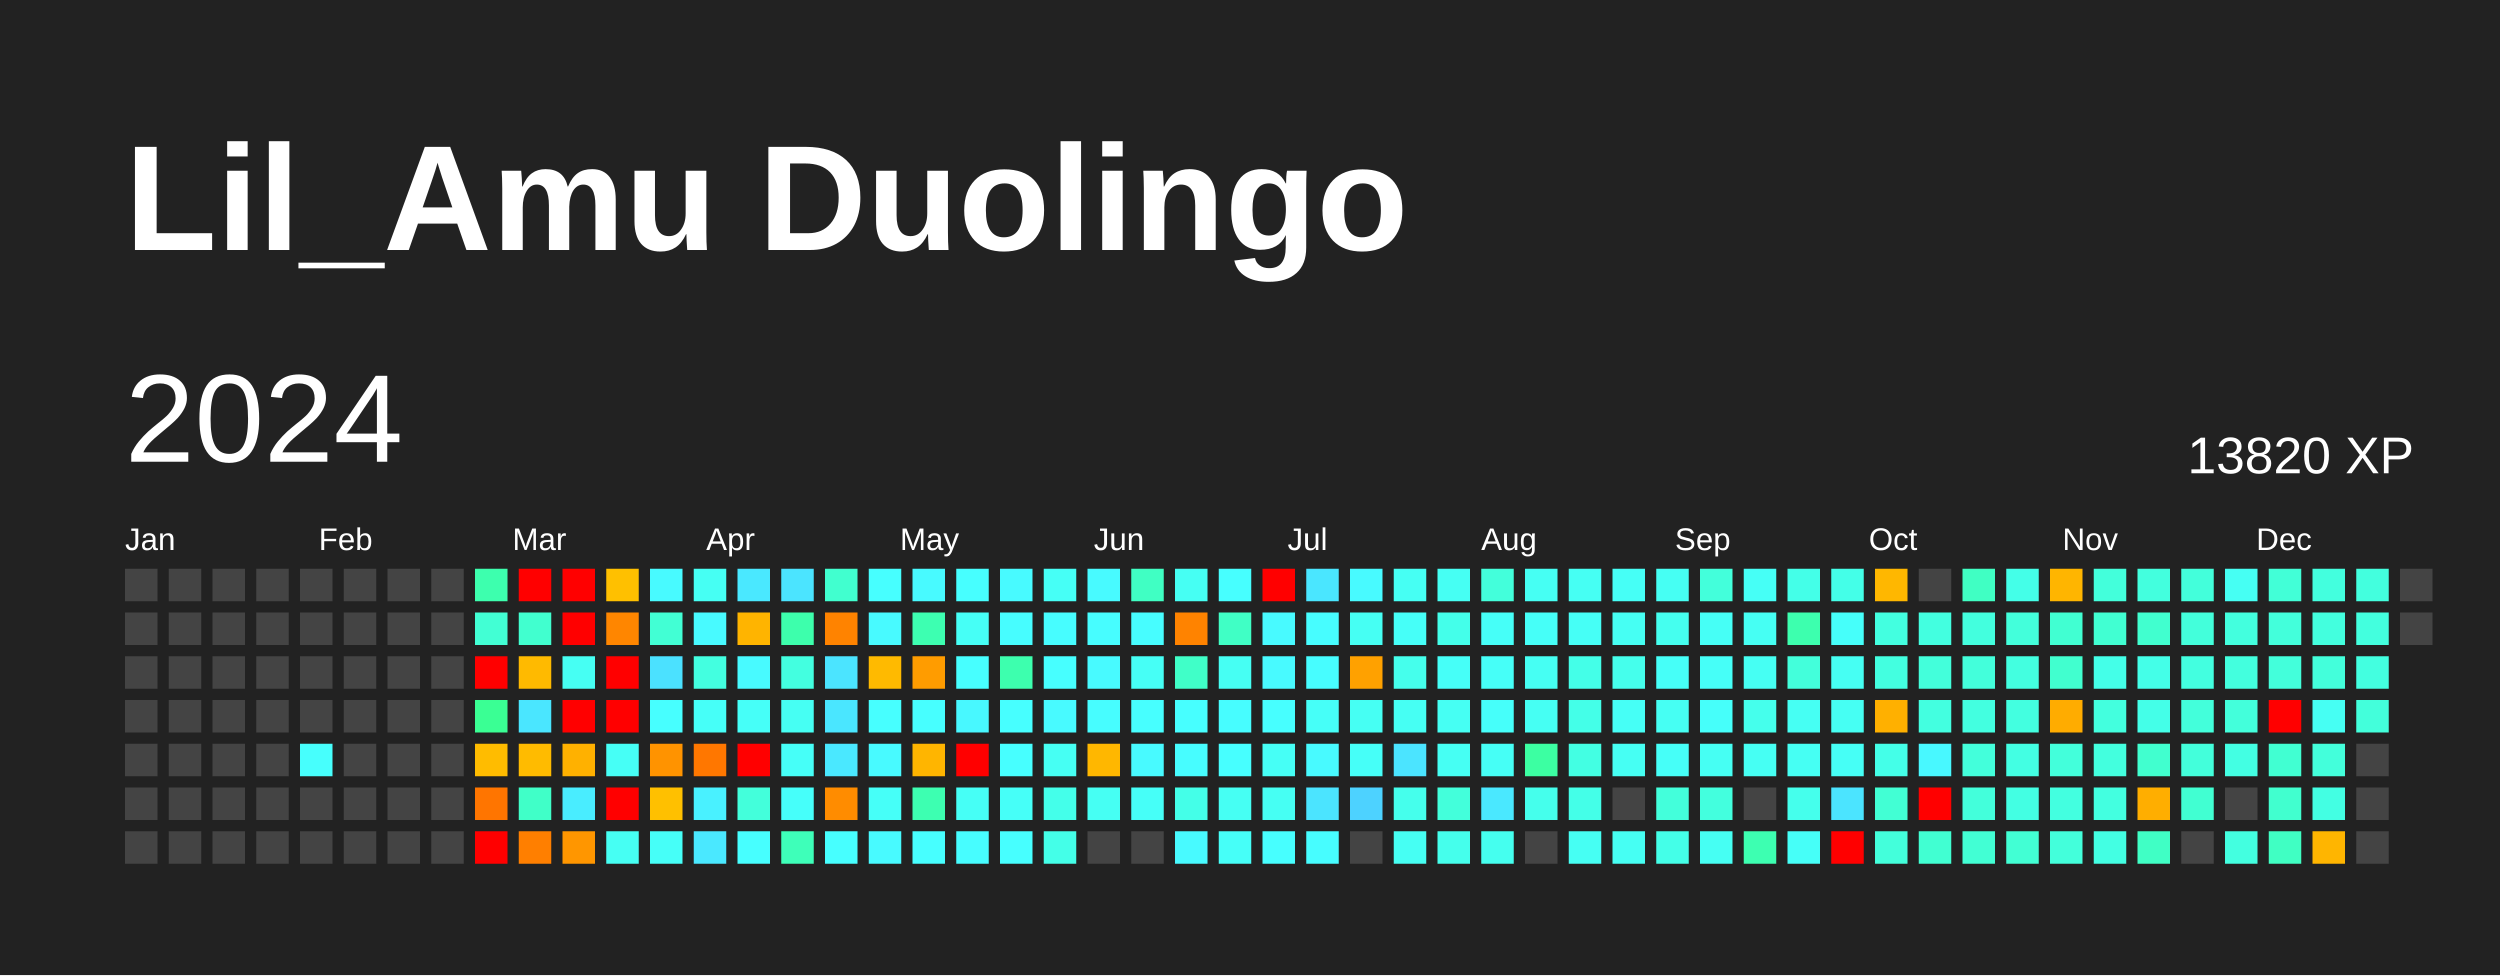
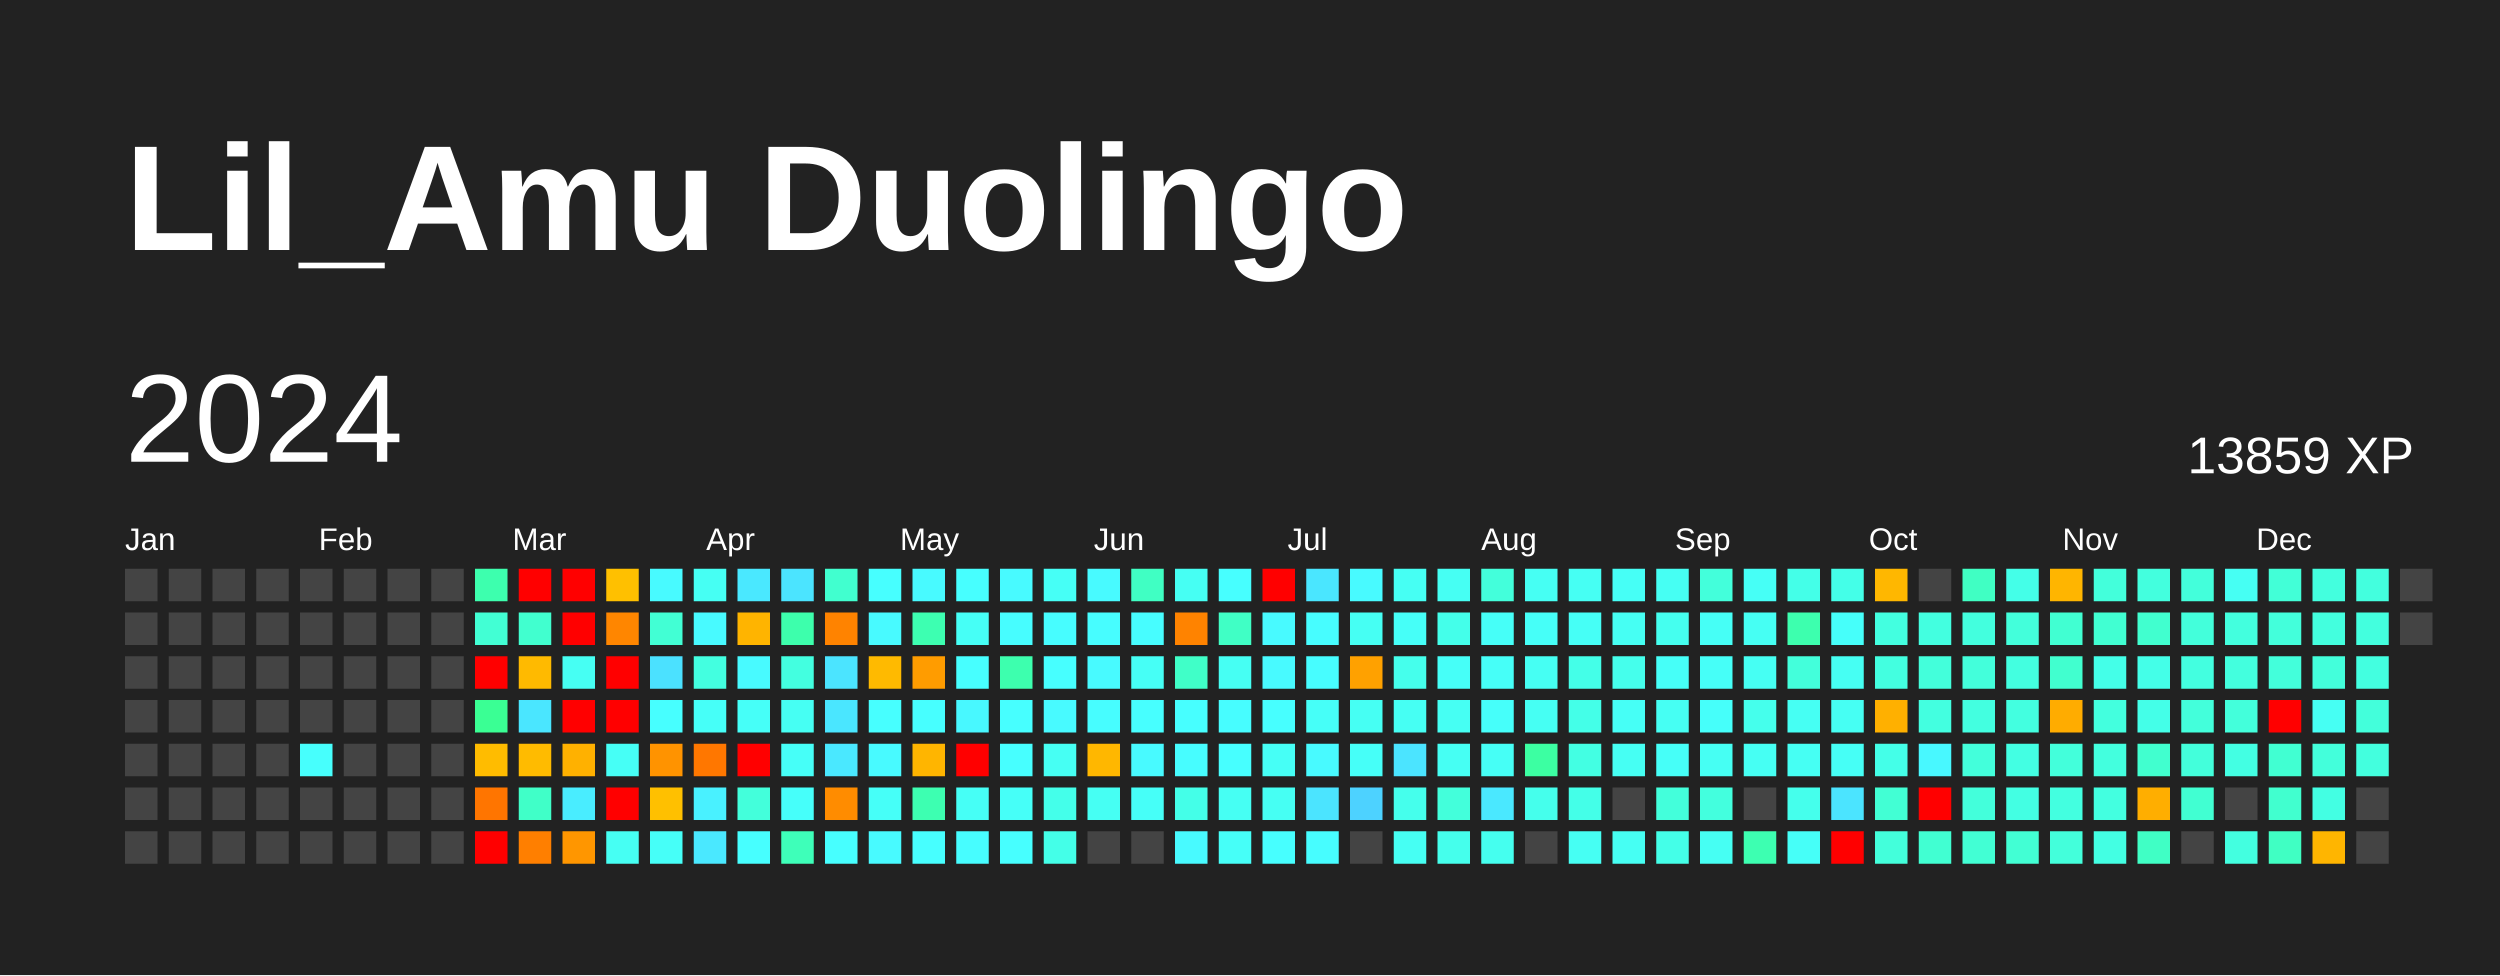
<svg xmlns="http://www.w3.org/2000/svg" baseProfile="full" height="78mm" version="1.1" viewBox="0,0,200,78" width="200mm">
  <defs />
  <rect fill="#222222" height="78" width="200" x="0" y="0" />
  <text fill="#FFFFFF" style="font-size:12px; font-family:Arial; font-weight:bold;" x="10" y="20">Lil_Amu Duolingo</text>
  <text dominant-baseline="hanging" fill="#FFFFFF" style="font-size:10.0px; font-family:Arial;" x="10" y="30">2024</text>
-   <text dominant-baseline="hanging" fill="#FFFFFF" style="font-size:4.125px; font-family:Arial;" x="175" y="35">13820 XP</text>
+   <text dominant-baseline="hanging" fill="#FFFFFF" style="font-size:4.125px; font-family:Arial;" x="175" y="35">13859 XP</text>
  <text fill="#FFFFFF" style="font-size:2.5px; font-family:Arial" x="10.0" y="44">Jan</text>
  <text fill="#FFFFFF" style="font-size:2.5px; font-family:Arial" x="25.5" y="44">Feb</text>
  <text fill="#FFFFFF" style="font-size:2.5px; font-family:Arial" x="41.0" y="44">Mar</text>
  <text fill="#FFFFFF" style="font-size:2.5px; font-family:Arial" x="56.5" y="44">Apr</text>
  <text fill="#FFFFFF" style="font-size:2.5px; font-family:Arial" x="72.0" y="44">May</text>
  <text fill="#FFFFFF" style="font-size:2.5px; font-family:Arial" x="87.5" y="44">Jun</text>
  <text fill="#FFFFFF" style="font-size:2.5px; font-family:Arial" x="103.0" y="44">Jul</text>
  <text fill="#FFFFFF" style="font-size:2.5px; font-family:Arial" x="118.5" y="44">Aug</text>
  <text fill="#FFFFFF" style="font-size:2.5px; font-family:Arial" x="134.0" y="44">Sep</text>
  <text fill="#FFFFFF" style="font-size:2.5px; font-family:Arial" x="149.5" y="44">Oct</text>
  <text fill="#FFFFFF" style="font-size:2.5px; font-family:Arial" x="165.0" y="44">Nov</text>
  <text fill="#FFFFFF" style="font-size:2.5px; font-family:Arial" x="180.5" y="44">Dec</text>
  <rect fill="#444444" height="2.6" width="2.6" x="10.0" y="45.5" />
  <rect fill="#444444" height="2.6" width="2.6" x="10.0" y="49.0" />
  <rect fill="#444444" height="2.6" width="2.6" x="10.0" y="52.5" />
  <rect fill="#444444" height="2.6" width="2.6" x="10.0" y="56.0" />
  <rect fill="#444444" height="2.6" width="2.6" x="10.0" y="59.5" />
  <rect fill="#444444" height="2.6" width="2.6" x="10.0" y="63.0" />
  <rect fill="#444444" height="2.6" width="2.6" x="10.0" y="66.5" />
  <rect fill="#444444" height="2.6" width="2.6" x="13.5" y="45.5" />
  <rect fill="#444444" height="2.6" width="2.6" x="13.5" y="49.0" />
  <rect fill="#444444" height="2.6" width="2.6" x="13.5" y="52.5" />
  <rect fill="#444444" height="2.6" width="2.6" x="13.5" y="56.0" />
  <rect fill="#444444" height="2.6" width="2.6" x="13.5" y="59.5" />
  <rect fill="#444444" height="2.6" width="2.6" x="13.5" y="63.0" />
  <rect fill="#444444" height="2.6" width="2.6" x="13.5" y="66.5" />
  <rect fill="#444444" height="2.6" width="2.6" x="17.0" y="45.5" />
  <rect fill="#444444" height="2.6" width="2.6" x="17.0" y="49.0" />
  <rect fill="#444444" height="2.6" width="2.6" x="17.0" y="52.5" />
  <rect fill="#444444" height="2.6" width="2.6" x="17.0" y="56.0" />
  <rect fill="#444444" height="2.6" width="2.6" x="17.0" y="59.5" />
  <rect fill="#444444" height="2.6" width="2.6" x="17.0" y="63.0" />
  <rect fill="#444444" height="2.6" width="2.6" x="17.0" y="66.5" />
  <rect fill="#444444" height="2.6" width="2.6" x="20.5" y="45.5" />
  <rect fill="#444444" height="2.6" width="2.6" x="20.5" y="49.0" />
  <rect fill="#444444" height="2.6" width="2.6" x="20.5" y="52.5" />
  <rect fill="#444444" height="2.6" width="2.6" x="20.5" y="56.0" />
  <rect fill="#444444" height="2.6" width="2.6" x="20.5" y="59.5" />
  <rect fill="#444444" height="2.6" width="2.6" x="20.5" y="63.0" />
  <rect fill="#444444" height="2.6" width="2.6" x="20.5" y="66.5" />
  <rect fill="#444444" height="2.6" width="2.6" x="24.0" y="45.5" />
  <rect fill="#444444" height="2.6" width="2.6" x="24.0" y="49.0" />
  <rect fill="#444444" height="2.6" width="2.6" x="24.0" y="52.5" />
  <rect fill="#444444" height="2.6" width="2.6" x="24.0" y="56.0" />
  <rect fill="#47fffd" height="2.6" width="2.6" x="24.0" y="59.5" />
  <rect fill="#444444" height="2.6" width="2.6" x="24.0" y="63.0" />
  <rect fill="#444444" height="2.6" width="2.6" x="24.0" y="66.5" />
  <rect fill="#444444" height="2.6" width="2.6" x="27.5" y="45.5" />
  <rect fill="#444444" height="2.6" width="2.6" x="27.5" y="49.0" />
  <rect fill="#444444" height="2.6" width="2.6" x="27.5" y="52.5" />
  <rect fill="#444444" height="2.6" width="2.6" x="27.5" y="56.0" />
  <rect fill="#444444" height="2.6" width="2.6" x="27.5" y="59.5" />
  <rect fill="#444444" height="2.6" width="2.6" x="27.5" y="63.0" />
  <rect fill="#444444" height="2.6" width="2.6" x="27.5" y="66.5" />
  <rect fill="#444444" height="2.6" width="2.6" x="31.0" y="45.5" />
  <rect fill="#444444" height="2.6" width="2.6" x="31.0" y="49.0" />
  <rect fill="#444444" height="2.6" width="2.6" x="31.0" y="52.5" />
  <rect fill="#444444" height="2.6" width="2.6" x="31.0" y="56.0" />
  <rect fill="#444444" height="2.6" width="2.6" x="31.0" y="59.5" />
  <rect fill="#444444" height="2.6" width="2.6" x="31.0" y="63.0" />
  <rect fill="#444444" height="2.6" width="2.6" x="31.0" y="66.5" />
  <rect fill="#444444" height="2.6" width="2.6" x="34.5" y="45.5" />
  <rect fill="#444444" height="2.6" width="2.6" x="34.5" y="49.0" />
  <rect fill="#444444" height="2.6" width="2.6" x="34.5" y="52.5" />
  <rect fill="#444444" height="2.6" width="2.6" x="34.5" y="56.0" />
  <rect fill="#444444" height="2.6" width="2.6" x="34.5" y="59.5" />
  <rect fill="#444444" height="2.6" width="2.6" x="34.5" y="63.0" />
  <rect fill="#444444" height="2.6" width="2.6" x="34.5" y="66.5" />
  <rect fill="#3dffae" height="2.6" width="2.6" x="38.0" y="45.5" />
  <rect fill="#42ffd4" height="2.6" width="2.6" x="38.0" y="49.0" />
  <rect fill="red" height="2.6" width="2.6" x="38.0" y="52.5" />
  <rect fill="#3aff94" height="2.6" width="2.6" x="38.0" y="56.0" />
  <rect fill="#ffbc00" height="2.6" width="2.6" x="38.0" y="59.5" />
  <rect fill="#ff7500" height="2.6" width="2.6" x="38.0" y="63.0" />
  <rect fill="red" height="2.6" width="2.6" x="38.0" y="66.5" />
  <rect fill="red" height="2.6" width="2.6" x="41.5" y="45.5" />
  <rect fill="#41ffcf" height="2.6" width="2.6" x="41.5" y="49.0" />
  <rect fill="#ffba00" height="2.6" width="2.6" x="41.5" y="52.5" />
  <rect fill="#4ae6ff" height="2.6" width="2.6" x="41.5" y="56.0" />
  <rect fill="#ffbb00" height="2.6" width="2.6" x="41.5" y="59.5" />
  <rect fill="#40ffc8" height="2.6" width="2.6" x="41.5" y="63.0" />
  <rect fill="#ff7f00" height="2.6" width="2.6" x="41.5" y="66.5" />
  <rect fill="red" height="2.6" width="2.6" x="45.0" y="45.5" />
  <rect fill="red" height="2.6" width="2.6" x="45.0" y="49.0" />
  <rect fill="#46fff3" height="2.6" width="2.6" x="45.0" y="52.5" />
  <rect fill="red" height="2.6" width="2.6" x="45.0" y="56.0" />
  <rect fill="#ffb100" height="2.6" width="2.6" x="45.0" y="59.5" />
  <rect fill="#49edff" height="2.6" width="2.6" x="45.0" y="63.0" />
  <rect fill="#ff9600" height="2.6" width="2.6" x="45.0" y="66.5" />
  <rect fill="#ffc000" height="2.6" width="2.6" x="48.5" y="45.5" />
  <rect fill="#ff8600" height="2.6" width="2.6" x="48.5" y="49.0" />
  <rect fill="red" height="2.6" width="2.6" x="48.5" y="52.5" />
  <rect fill="red" height="2.6" width="2.6" x="48.5" y="56.0" />
  <rect fill="#46fff6" height="2.6" width="2.6" x="48.5" y="59.5" />
  <rect fill="red" height="2.6" width="2.6" x="48.5" y="63.0" />
  <rect fill="#46fff3" height="2.6" width="2.6" x="48.5" y="66.5" />
  <rect fill="#48faff" height="2.6" width="2.6" x="52.0" y="45.5" />
  <rect fill="#42ffd4" height="2.6" width="2.6" x="52.0" y="49.0" />
  <rect fill="#4be1ff" height="2.6" width="2.6" x="52.0" y="52.5" />
  <rect fill="#47ffff" height="2.6" width="2.6" x="52.0" y="56.0" />
  <rect fill="#ff9300" height="2.6" width="2.6" x="52.0" y="59.5" />
  <rect fill="#ffc000" height="2.6" width="2.6" x="52.0" y="63.0" />
  <rect fill="#46fff8" height="2.6" width="2.6" x="52.0" y="66.5" />
  <rect fill="#46fff3" height="2.6" width="2.6" x="55.5" y="45.5" />
  <rect fill="#48faff" height="2.6" width="2.6" x="55.5" y="49.0" />
  <rect fill="#43ffe0" height="2.6" width="2.6" x="55.5" y="52.5" />
  <rect fill="#46fff8" height="2.6" width="2.6" x="55.5" y="56.0" />
  <rect fill="#ff7700" height="2.6" width="2.6" x="55.5" y="59.5" />
  <rect fill="#49f1ff" height="2.6" width="2.6" x="55.5" y="63.0" />
  <rect fill="#4ae8ff" height="2.6" width="2.6" x="55.5" y="66.5" />
  <rect fill="#4ae8ff" height="2.6" width="2.6" x="59.0" y="45.5" />
  <rect fill="#ffb400" height="2.6" width="2.6" x="59.0" y="49.0" />
  <rect fill="#48faff" height="2.6" width="2.6" x="59.0" y="52.5" />
  <rect fill="#46fff8" height="2.6" width="2.6" x="59.0" y="56.0" />
  <rect fill="red" height="2.6" width="2.6" x="59.0" y="59.5" />
  <rect fill="#43ffdb" height="2.6" width="2.6" x="59.0" y="63.0" />
  <rect fill="#47ffff" height="2.6" width="2.6" x="59.0" y="66.5" />
  <rect fill="#4be4ff" height="2.6" width="2.6" x="62.5" y="45.5" />
  <rect fill="#3dffac" height="2.6" width="2.6" x="62.5" y="49.0" />
  <rect fill="#43ffe0" height="2.6" width="2.6" x="62.5" y="52.5" />
  <rect fill="#46fff3" height="2.6" width="2.6" x="62.5" y="56.0" />
  <rect fill="#46fff8" height="2.6" width="2.6" x="62.5" y="59.5" />
  <rect fill="#46fffa" height="2.6" width="2.6" x="62.5" y="63.0" />
  <rect fill="#3effb9" height="2.6" width="2.6" x="62.5" y="66.5" />
  <rect fill="#41ffcf" height="2.6" width="2.6" x="66.0" y="45.5" />
  <rect fill="#ff8300" height="2.6" width="2.6" x="66.0" y="49.0" />
  <rect fill="#4be4ff" height="2.6" width="2.6" x="66.0" y="52.5" />
  <rect fill="#4ae6ff" height="2.6" width="2.6" x="66.0" y="56.0" />
  <rect fill="#4ae8ff" height="2.6" width="2.6" x="66.0" y="59.5" />
  <rect fill="#ff8c00" height="2.6" width="2.6" x="66.0" y="63.0" />
  <rect fill="#47ffff" height="2.6" width="2.6" x="66.0" y="66.5" />
  <rect fill="#47ffff" height="2.6" width="2.6" x="69.5" y="45.5" />
  <rect fill="#48faff" height="2.6" width="2.6" x="69.5" y="49.0" />
  <rect fill="#ffba00" height="2.6" width="2.6" x="69.5" y="52.5" />
  <rect fill="#47ffff" height="2.6" width="2.6" x="69.5" y="56.0" />
  <rect fill="#48faff" height="2.6" width="2.6" x="69.5" y="59.5" />
  <rect fill="#46fff8" height="2.6" width="2.6" x="69.5" y="63.0" />
  <rect fill="#48faff" height="2.6" width="2.6" x="69.5" y="66.5" />
  <rect fill="#48faff" height="2.6" width="2.6" x="73.0" y="45.5" />
  <rect fill="#3dffb1" height="2.6" width="2.6" x="73.0" y="49.0" />
  <rect fill="#ff9c00" height="2.6" width="2.6" x="73.0" y="52.5" />
  <rect fill="#47ffff" height="2.6" width="2.6" x="73.0" y="56.0" />
  <rect fill="#ffb500" height="2.6" width="2.6" x="73.0" y="59.5" />
  <rect fill="#3dffb1" height="2.6" width="2.6" x="73.0" y="63.0" />
  <rect fill="#47ffff" height="2.6" width="2.6" x="73.0" y="66.5" />
  <rect fill="#47ffff" height="2.6" width="2.6" x="76.5" y="45.5" />
  <rect fill="#46fff6" height="2.6" width="2.6" x="76.5" y="49.0" />
  <rect fill="#47ffff" height="2.6" width="2.6" x="76.5" y="52.5" />
  <rect fill="#48f8ff" height="2.6" width="2.6" x="76.5" y="56.0" />
  <rect fill="red" height="2.6" width="2.6" x="76.5" y="59.5" />
  <rect fill="#46fff6" height="2.6" width="2.6" x="76.5" y="63.0" />
  <rect fill="#47fdff" height="2.6" width="2.6" x="76.5" y="66.5" />
  <rect fill="#48faff" height="2.6" width="2.6" x="80.0" y="45.5" />
  <rect fill="#47fdff" height="2.6" width="2.6" x="80.0" y="49.0" />
  <rect fill="#3dffae" height="2.6" width="2.6" x="80.0" y="52.5" />
  <rect fill="#47ffff" height="2.6" width="2.6" x="80.0" y="56.0" />
  <rect fill="#47ffff" height="2.6" width="2.6" x="80.0" y="59.5" />
  <rect fill="#46fff8" height="2.6" width="2.6" x="80.0" y="63.0" />
  <rect fill="#47ffff" height="2.6" width="2.6" x="80.0" y="66.5" />
  <rect fill="#46fff6" height="2.6" width="2.6" x="83.5" y="45.5" />
  <rect fill="#47fdff" height="2.6" width="2.6" x="83.5" y="49.0" />
  <rect fill="#47ffff" height="2.6" width="2.6" x="83.5" y="52.5" />
  <rect fill="#48faff" height="2.6" width="2.6" x="83.5" y="56.0" />
  <rect fill="#46fff3" height="2.6" width="2.6" x="83.5" y="59.5" />
  <rect fill="#44ffea" height="2.6" width="2.6" x="83.5" y="63.0" />
  <rect fill="#44ffe8" height="2.6" width="2.6" x="83.5" y="66.5" />
  <rect fill="#48faff" height="2.6" width="2.6" x="87.0" y="45.5" />
  <rect fill="#47fdff" height="2.6" width="2.6" x="87.0" y="49.0" />
  <rect fill="#48faff" height="2.6" width="2.6" x="87.0" y="52.5" />
  <rect fill="#47fdff" height="2.6" width="2.6" x="87.0" y="56.0" />
  <rect fill="#ffb700" height="2.6" width="2.6" x="87.0" y="59.5" />
  <rect fill="#46fff3" height="2.6" width="2.6" x="87.0" y="63.0" />
  <rect fill="#444444" height="2.6" width="2.6" x="87.0" y="66.5" />
  <rect fill="#40ffc3" height="2.6" width="2.6" x="90.5" y="45.5" />
  <rect fill="#47fdff" height="2.6" width="2.6" x="90.5" y="49.0" />
  <rect fill="#46fff6" height="2.6" width="2.6" x="90.5" y="52.5" />
  <rect fill="#47ffff" height="2.6" width="2.6" x="90.5" y="56.0" />
  <rect fill="#48faff" height="2.6" width="2.6" x="90.5" y="59.5" />
  <rect fill="#46fff8" height="2.6" width="2.6" x="90.5" y="63.0" />
  <rect fill="#444444" height="2.6" width="2.6" x="90.5" y="66.5" />
  <rect fill="#46fff3" height="2.6" width="2.6" x="94.0" y="45.5" />
  <rect fill="#ff8300" height="2.6" width="2.6" x="94.0" y="49.0" />
  <rect fill="#40ffc8" height="2.6" width="2.6" x="94.0" y="52.5" />
  <rect fill="#47ffff" height="2.6" width="2.6" x="94.0" y="56.0" />
  <rect fill="#47fdff" height="2.6" width="2.6" x="94.0" y="59.5" />
  <rect fill="#44ffe8" height="2.6" width="2.6" x="94.0" y="63.0" />
  <rect fill="#48faff" height="2.6" width="2.6" x="94.0" y="66.5" />
  <rect fill="#47ffff" height="2.6" width="2.6" x="97.5" y="45.5" />
  <rect fill="#40ffc5" height="2.6" width="2.6" x="97.5" y="49.0" />
  <rect fill="#46fff3" height="2.6" width="2.6" x="97.5" y="52.5" />
  <rect fill="#47fdff" height="2.6" width="2.6" x="97.5" y="56.0" />
  <rect fill="#47ffff" height="2.6" width="2.6" x="97.5" y="59.5" />
  <rect fill="#46fff3" height="2.6" width="2.6" x="97.5" y="63.0" />
  <rect fill="#46fff8" height="2.6" width="2.6" x="97.5" y="66.5" />
  <rect fill="red" height="2.6" width="2.6" x="101.0" y="45.5" />
  <rect fill="#48faff" height="2.6" width="2.6" x="101.0" y="49.0" />
  <rect fill="#48faff" height="2.6" width="2.6" x="101.0" y="52.5" />
  <rect fill="#47ffff" height="2.6" width="2.6" x="101.0" y="56.0" />
  <rect fill="#46fff6" height="2.6" width="2.6" x="101.0" y="59.5" />
  <rect fill="#46fff3" height="2.6" width="2.6" x="101.0" y="63.0" />
  <rect fill="#47ffff" height="2.6" width="2.6" x="101.0" y="66.5" />
  <rect fill="#4ae6ff" height="2.6" width="2.6" x="104.5" y="45.5" />
  <rect fill="#47fdff" height="2.6" width="2.6" x="104.5" y="49.0" />
  <rect fill="#47fdff" height="2.6" width="2.6" x="104.5" y="52.5" />
  <rect fill="#46fff8" height="2.6" width="2.6" x="104.5" y="56.0" />
  <rect fill="#48faff" height="2.6" width="2.6" x="104.5" y="59.5" />
  <rect fill="#4be4ff" height="2.6" width="2.6" x="104.5" y="63.0" />
  <rect fill="#47fdff" height="2.6" width="2.6" x="104.5" y="66.5" />
  <rect fill="#48faff" height="2.6" width="2.6" x="108.0" y="45.5" />
  <rect fill="#46fff3" height="2.6" width="2.6" x="108.0" y="49.0" />
  <rect fill="#ffa100" height="2.6" width="2.6" x="108.0" y="52.5" />
  <rect fill="#46fff3" height="2.6" width="2.6" x="108.0" y="56.0" />
  <rect fill="#46fff8" height="2.6" width="2.6" x="108.0" y="59.5" />
  <rect fill="#4dd2ff" height="2.6" width="2.6" x="108.0" y="63.0" />
  <rect fill="#444444" height="2.6" width="2.6" x="108.0" y="66.5" />
  <rect fill="#46fff3" height="2.6" width="2.6" x="111.5" y="45.5" />
  <rect fill="#46fff8" height="2.6" width="2.6" x="111.5" y="49.0" />
  <rect fill="#45ffec" height="2.6" width="2.6" x="111.5" y="52.5" />
  <rect fill="#46fff3" height="2.6" width="2.6" x="111.5" y="56.0" />
  <rect fill="#4be4ff" height="2.6" width="2.6" x="111.5" y="59.5" />
  <rect fill="#45ffec" height="2.6" width="2.6" x="111.5" y="63.0" />
  <rect fill="#46fff3" height="2.6" width="2.6" x="111.5" y="66.5" />
  <rect fill="#46fff3" height="2.6" width="2.6" x="115.0" y="45.5" />
  <rect fill="#44ffea" height="2.6" width="2.6" x="115.0" y="49.0" />
  <rect fill="#46fff8" height="2.6" width="2.6" x="115.0" y="52.5" />
  <rect fill="#46fff3" height="2.6" width="2.6" x="115.0" y="56.0" />
  <rect fill="#46fff3" height="2.6" width="2.6" x="115.0" y="59.5" />
  <rect fill="#43ffdb" height="2.6" width="2.6" x="115.0" y="63.0" />
  <rect fill="#45ffec" height="2.6" width="2.6" x="115.0" y="66.5" />
  <rect fill="#43ffdb" height="2.6" width="2.6" x="118.5" y="45.5" />
  <rect fill="#46fff8" height="2.6" width="2.6" x="118.5" y="49.0" />
  <rect fill="#46fff8" height="2.6" width="2.6" x="118.5" y="52.5" />
  <rect fill="#46fffa" height="2.6" width="2.6" x="118.5" y="56.0" />
  <rect fill="#46fff6" height="2.6" width="2.6" x="118.5" y="59.5" />
  <rect fill="#4ae8ff" height="2.6" width="2.6" x="118.5" y="63.0" />
  <rect fill="#45ffef" height="2.6" width="2.6" x="118.5" y="66.5" />
  <rect fill="#46fff3" height="2.6" width="2.6" x="122.0" y="45.5" />
  <rect fill="#46fff8" height="2.6" width="2.6" x="122.0" y="49.0" />
  <rect fill="#46fff3" height="2.6" width="2.6" x="122.0" y="52.5" />
  <rect fill="#46fff3" height="2.6" width="2.6" x="122.0" y="56.0" />
  <rect fill="#3cffa2" height="2.6" width="2.6" x="122.0" y="59.5" />
  <rect fill="#45ffec" height="2.6" width="2.6" x="122.0" y="63.0" />
  <rect fill="#444444" height="2.6" width="2.6" x="122.0" y="66.5" />
  <rect fill="#46fff3" height="2.6" width="2.6" x="125.5" y="45.5" />
  <rect fill="#46fff6" height="2.6" width="2.6" x="125.5" y="49.0" />
  <rect fill="#44ffe8" height="2.6" width="2.6" x="125.5" y="52.5" />
  <rect fill="#44ffe8" height="2.6" width="2.6" x="125.5" y="56.0" />
  <rect fill="#43ffe3" height="2.6" width="2.6" x="125.5" y="59.5" />
  <rect fill="#44ffe8" height="2.6" width="2.6" x="125.5" y="63.0" />
  <rect fill="#46fff3" height="2.6" width="2.6" x="125.5" y="66.5" />
  <rect fill="#46fff6" height="2.6" width="2.6" x="129.0" y="45.5" />
  <rect fill="#46fff3" height="2.6" width="2.6" x="129.0" y="49.0" />
  <rect fill="#45ffec" height="2.6" width="2.6" x="129.0" y="52.5" />
  <rect fill="#46fff6" height="2.6" width="2.6" x="129.0" y="56.0" />
  <rect fill="#46fff3" height="2.6" width="2.6" x="129.0" y="59.5" />
  <rect fill="#444444" height="2.6" width="2.6" x="129.0" y="63.0" />
  <rect fill="#46fff3" height="2.6" width="2.6" x="129.0" y="66.5" />
  <rect fill="#46fff3" height="2.6" width="2.6" x="132.5" y="45.5" />
  <rect fill="#45ffef" height="2.6" width="2.6" x="132.5" y="49.0" />
  <rect fill="#46fff8" height="2.6" width="2.6" x="132.5" y="52.5" />
  <rect fill="#46fff3" height="2.6" width="2.6" x="132.5" y="56.0" />
  <rect fill="#46fff8" height="2.6" width="2.6" x="132.5" y="59.5" />
  <rect fill="#43ffdb" height="2.6" width="2.6" x="132.5" y="63.0" />
  <rect fill="#44ffe8" height="2.6" width="2.6" x="132.5" y="66.5" />
  <rect fill="#43ffdb" height="2.6" width="2.6" x="136.0" y="45.5" />
  <rect fill="#46fff6" height="2.6" width="2.6" x="136.0" y="49.0" />
  <rect fill="#46fff8" height="2.6" width="2.6" x="136.0" y="52.5" />
  <rect fill="#46fffa" height="2.6" width="2.6" x="136.0" y="56.0" />
  <rect fill="#46fff3" height="2.6" width="2.6" x="136.0" y="59.5" />
  <rect fill="#43ffde" height="2.6" width="2.6" x="136.0" y="63.0" />
  <rect fill="#46fff3" height="2.6" width="2.6" x="136.0" y="66.5" />
  <rect fill="#46fff6" height="2.6" width="2.6" x="139.5" y="45.5" />
  <rect fill="#46fff3" height="2.6" width="2.6" x="139.5" y="49.0" />
  <rect fill="#46fff3" height="2.6" width="2.6" x="139.5" y="52.5" />
  <rect fill="#45ffec" height="2.6" width="2.6" x="139.5" y="56.0" />
  <rect fill="#46fff3" height="2.6" width="2.6" x="139.5" y="59.5" />
  <rect fill="#444444" height="2.6" width="2.6" x="139.5" y="63.0" />
  <rect fill="#3dffb1" height="2.6" width="2.6" x="139.5" y="66.5" />
  <rect fill="#44ffe8" height="2.6" width="2.6" x="143.0" y="45.5" />
  <rect fill="#3dffae" height="2.6" width="2.6" x="143.0" y="49.0" />
  <rect fill="#43ffdb" height="2.6" width="2.6" x="143.0" y="52.5" />
  <rect fill="#46fff3" height="2.6" width="2.6" x="143.0" y="56.0" />
  <rect fill="#46fff3" height="2.6" width="2.6" x="143.0" y="59.5" />
  <rect fill="#45ffec" height="2.6" width="2.6" x="143.0" y="63.0" />
  <rect fill="#46fff8" height="2.6" width="2.6" x="143.0" y="66.5" />
  <rect fill="#44ffe8" height="2.6" width="2.6" x="146.5" y="45.5" />
  <rect fill="#46fffa" height="2.6" width="2.6" x="146.5" y="49.0" />
  <rect fill="#46fff3" height="2.6" width="2.6" x="146.5" y="52.5" />
  <rect fill="#46fff3" height="2.6" width="2.6" x="146.5" y="56.0" />
  <rect fill="#46fff6" height="2.6" width="2.6" x="146.5" y="59.5" />
  <rect fill="#4be4ff" height="2.6" width="2.6" x="146.5" y="63.0" />
  <rect fill="red" height="2.6" width="2.6" x="146.5" y="66.5" />
  <rect fill="#ffb700" height="2.6" width="2.6" x="150.0" y="45.5" />
  <rect fill="#43ffe0" height="2.6" width="2.6" x="150.0" y="49.0" />
  <rect fill="#43ffe0" height="2.6" width="2.6" x="150.0" y="52.5" />
  <rect fill="#ffb000" height="2.6" width="2.6" x="150.0" y="56.0" />
  <rect fill="#44ffe8" height="2.6" width="2.6" x="150.0" y="59.5" />
  <rect fill="#42ffd4" height="2.6" width="2.6" x="150.0" y="63.0" />
  <rect fill="#43ffdb" height="2.6" width="2.6" x="150.0" y="66.5" />
  <rect fill="#444444" height="2.6" width="2.6" x="153.5" y="45.5" />
  <rect fill="#43ffe0" height="2.6" width="2.6" x="153.5" y="49.0" />
  <rect fill="#43ffdb" height="2.6" width="2.6" x="153.5" y="52.5" />
  <rect fill="#43ffe0" height="2.6" width="2.6" x="153.5" y="56.0" />
  <rect fill="#48f8ff" height="2.6" width="2.6" x="153.5" y="59.5" />
  <rect fill="red" height="2.6" width="2.6" x="153.5" y="63.0" />
  <rect fill="#41ffd2" height="2.6" width="2.6" x="153.5" y="66.5" />
  <rect fill="#40ffc3" height="2.6" width="2.6" x="157.0" y="45.5" />
  <rect fill="#43ffde" height="2.6" width="2.6" x="157.0" y="49.0" />
  <rect fill="#43ffdb" height="2.6" width="2.6" x="157.0" y="52.5" />
  <rect fill="#43ffe0" height="2.6" width="2.6" x="157.0" y="56.0" />
  <rect fill="#43ffdb" height="2.6" width="2.6" x="157.0" y="59.5" />
  <rect fill="#43ffdb" height="2.6" width="2.6" x="157.0" y="63.0" />
  <rect fill="#42ffd4" height="2.6" width="2.6" x="157.0" y="66.5" />
  <rect fill="#44ffe8" height="2.6" width="2.6" x="160.5" y="45.5" />
  <rect fill="#43ffdb" height="2.6" width="2.6" x="160.5" y="49.0" />
  <rect fill="#43ffe0" height="2.6" width="2.6" x="160.5" y="52.5" />
  <rect fill="#43ffe0" height="2.6" width="2.6" x="160.5" y="56.0" />
  <rect fill="#43ffe3" height="2.6" width="2.6" x="160.5" y="59.5" />
  <rect fill="#43ffe3" height="2.6" width="2.6" x="160.5" y="63.0" />
  <rect fill="#42ffd4" height="2.6" width="2.6" x="160.5" y="66.5" />
  <rect fill="#ffb500" height="2.6" width="2.6" x="164.0" y="45.5" />
  <rect fill="#41ffd2" height="2.6" width="2.6" x="164.0" y="49.0" />
  <rect fill="#41ffcf" height="2.6" width="2.6" x="164.0" y="52.5" />
  <rect fill="#ffac00" height="2.6" width="2.6" x="164.0" y="56.0" />
  <rect fill="#43ffdb" height="2.6" width="2.6" x="164.0" y="59.5" />
  <rect fill="#43ffe0" height="2.6" width="2.6" x="164.0" y="63.0" />
  <rect fill="#43ffdb" height="2.6" width="2.6" x="164.0" y="66.5" />
  <rect fill="#43ffdb" height="2.6" width="2.6" x="167.5" y="45.5" />
  <rect fill="#41ffd2" height="2.6" width="2.6" x="167.5" y="49.0" />
  <rect fill="#44ffe8" height="2.6" width="2.6" x="167.5" y="52.5" />
  <rect fill="#43ffde" height="2.6" width="2.6" x="167.5" y="56.0" />
  <rect fill="#43ffde" height="2.6" width="2.6" x="167.5" y="59.5" />
  <rect fill="#43ffe0" height="2.6" width="2.6" x="167.5" y="63.0" />
  <rect fill="#43ffe3" height="2.6" width="2.6" x="167.5" y="66.5" />
  <rect fill="#43ffde" height="2.6" width="2.6" x="171.0" y="45.5" />
  <rect fill="#41ffcf" height="2.6" width="2.6" x="171.0" y="49.0" />
  <rect fill="#44ffe8" height="2.6" width="2.6" x="171.0" y="52.5" />
  <rect fill="#44ffe8" height="2.6" width="2.6" x="171.0" y="56.0" />
  <rect fill="#41ffcf" height="2.6" width="2.6" x="171.0" y="59.5" />
  <rect fill="#ffae00" height="2.6" width="2.6" x="171.0" y="63.0" />
  <rect fill="#40ffc5" height="2.6" width="2.6" x="171.0" y="66.5" />
  <rect fill="#43ffdb" height="2.6" width="2.6" x="174.5" y="45.5" />
  <rect fill="#43ffdb" height="2.6" width="2.6" x="174.5" y="49.0" />
  <rect fill="#43ffe0" height="2.6" width="2.6" x="174.5" y="52.5" />
  <rect fill="#43ffdb" height="2.6" width="2.6" x="174.5" y="56.0" />
  <rect fill="#43ffdb" height="2.6" width="2.6" x="174.5" y="59.5" />
  <rect fill="#41ffd2" height="2.6" width="2.6" x="174.5" y="63.0" />
  <rect fill="#444444" height="2.6" width="2.6" x="174.5" y="66.5" />
  <rect fill="#46fff3" height="2.6" width="2.6" x="178.0" y="45.5" />
  <rect fill="#43ffde" height="2.6" width="2.6" x="178.0" y="49.0" />
  <rect fill="#43ffde" height="2.6" width="2.6" x="178.0" y="52.5" />
  <rect fill="#43ffdb" height="2.6" width="2.6" x="178.0" y="56.0" />
  <rect fill="#43ffe3" height="2.6" width="2.6" x="178.0" y="59.5" />
  <rect fill="#444444" height="2.6" width="2.6" x="178.0" y="63.0" />
  <rect fill="#43ffe0" height="2.6" width="2.6" x="178.0" y="66.5" />
  <rect fill="#42ffd7" height="2.6" width="2.6" x="181.5" y="45.5" />
  <rect fill="#43ffdb" height="2.6" width="2.6" x="181.5" y="49.0" />
  <rect fill="#43ffdb" height="2.6" width="2.6" x="181.5" y="52.5" />
  <rect fill="red" height="2.6" width="2.6" x="181.5" y="56.0" />
  <rect fill="#41ffd2" height="2.6" width="2.6" x="181.5" y="59.5" />
  <rect fill="#41ffcf" height="2.6" width="2.6" x="181.5" y="63.0" />
  <rect fill="#40ffc3" height="2.6" width="2.6" x="181.5" y="66.5" />
  <rect fill="#43ffde" height="2.6" width="2.6" x="185.0" y="45.5" />
  <rect fill="#43ffde" height="2.6" width="2.6" x="185.0" y="49.0" />
  <rect fill="#43ffdb" height="2.6" width="2.6" x="185.0" y="52.5" />
  <rect fill="#46fff3" height="2.6" width="2.6" x="185.0" y="56.0" />
  <rect fill="#43ffdb" height="2.6" width="2.6" x="185.0" y="59.5" />
  <rect fill="#43ffe3" height="2.6" width="2.6" x="185.0" y="63.0" />
  <rect fill="#ffb500" height="2.6" width="2.6" x="185.0" y="66.5" />
  <rect fill="#43ffde" height="2.6" width="2.6" x="188.5" y="45.5" />
  <rect fill="#43ffde" height="2.6" width="2.6" x="188.5" y="49.0" />
  <rect fill="#43ffe0" height="2.6" width="2.6" x="188.5" y="52.5" />
  <rect fill="#43ffdb" height="2.6" width="2.6" x="188.5" y="56.0" />
-   <rect fill="#444444" height="2.6" width="2.6" x="188.5" y="59.5" />
+   <rect fill="#43ffde" height="2.6" width="2.6" x="188.5" y="59.5" />
  <rect fill="#444444" height="2.6" width="2.6" x="188.5" y="63.0" />
  <rect fill="#444444" height="2.6" width="2.6" x="188.5" y="66.5" />
  <rect fill="#444444" height="2.6" width="2.6" x="192.0" y="45.5" />
  <rect fill="#444444" height="2.6" width="2.6" x="192.0" y="49.0" />
</svg>
